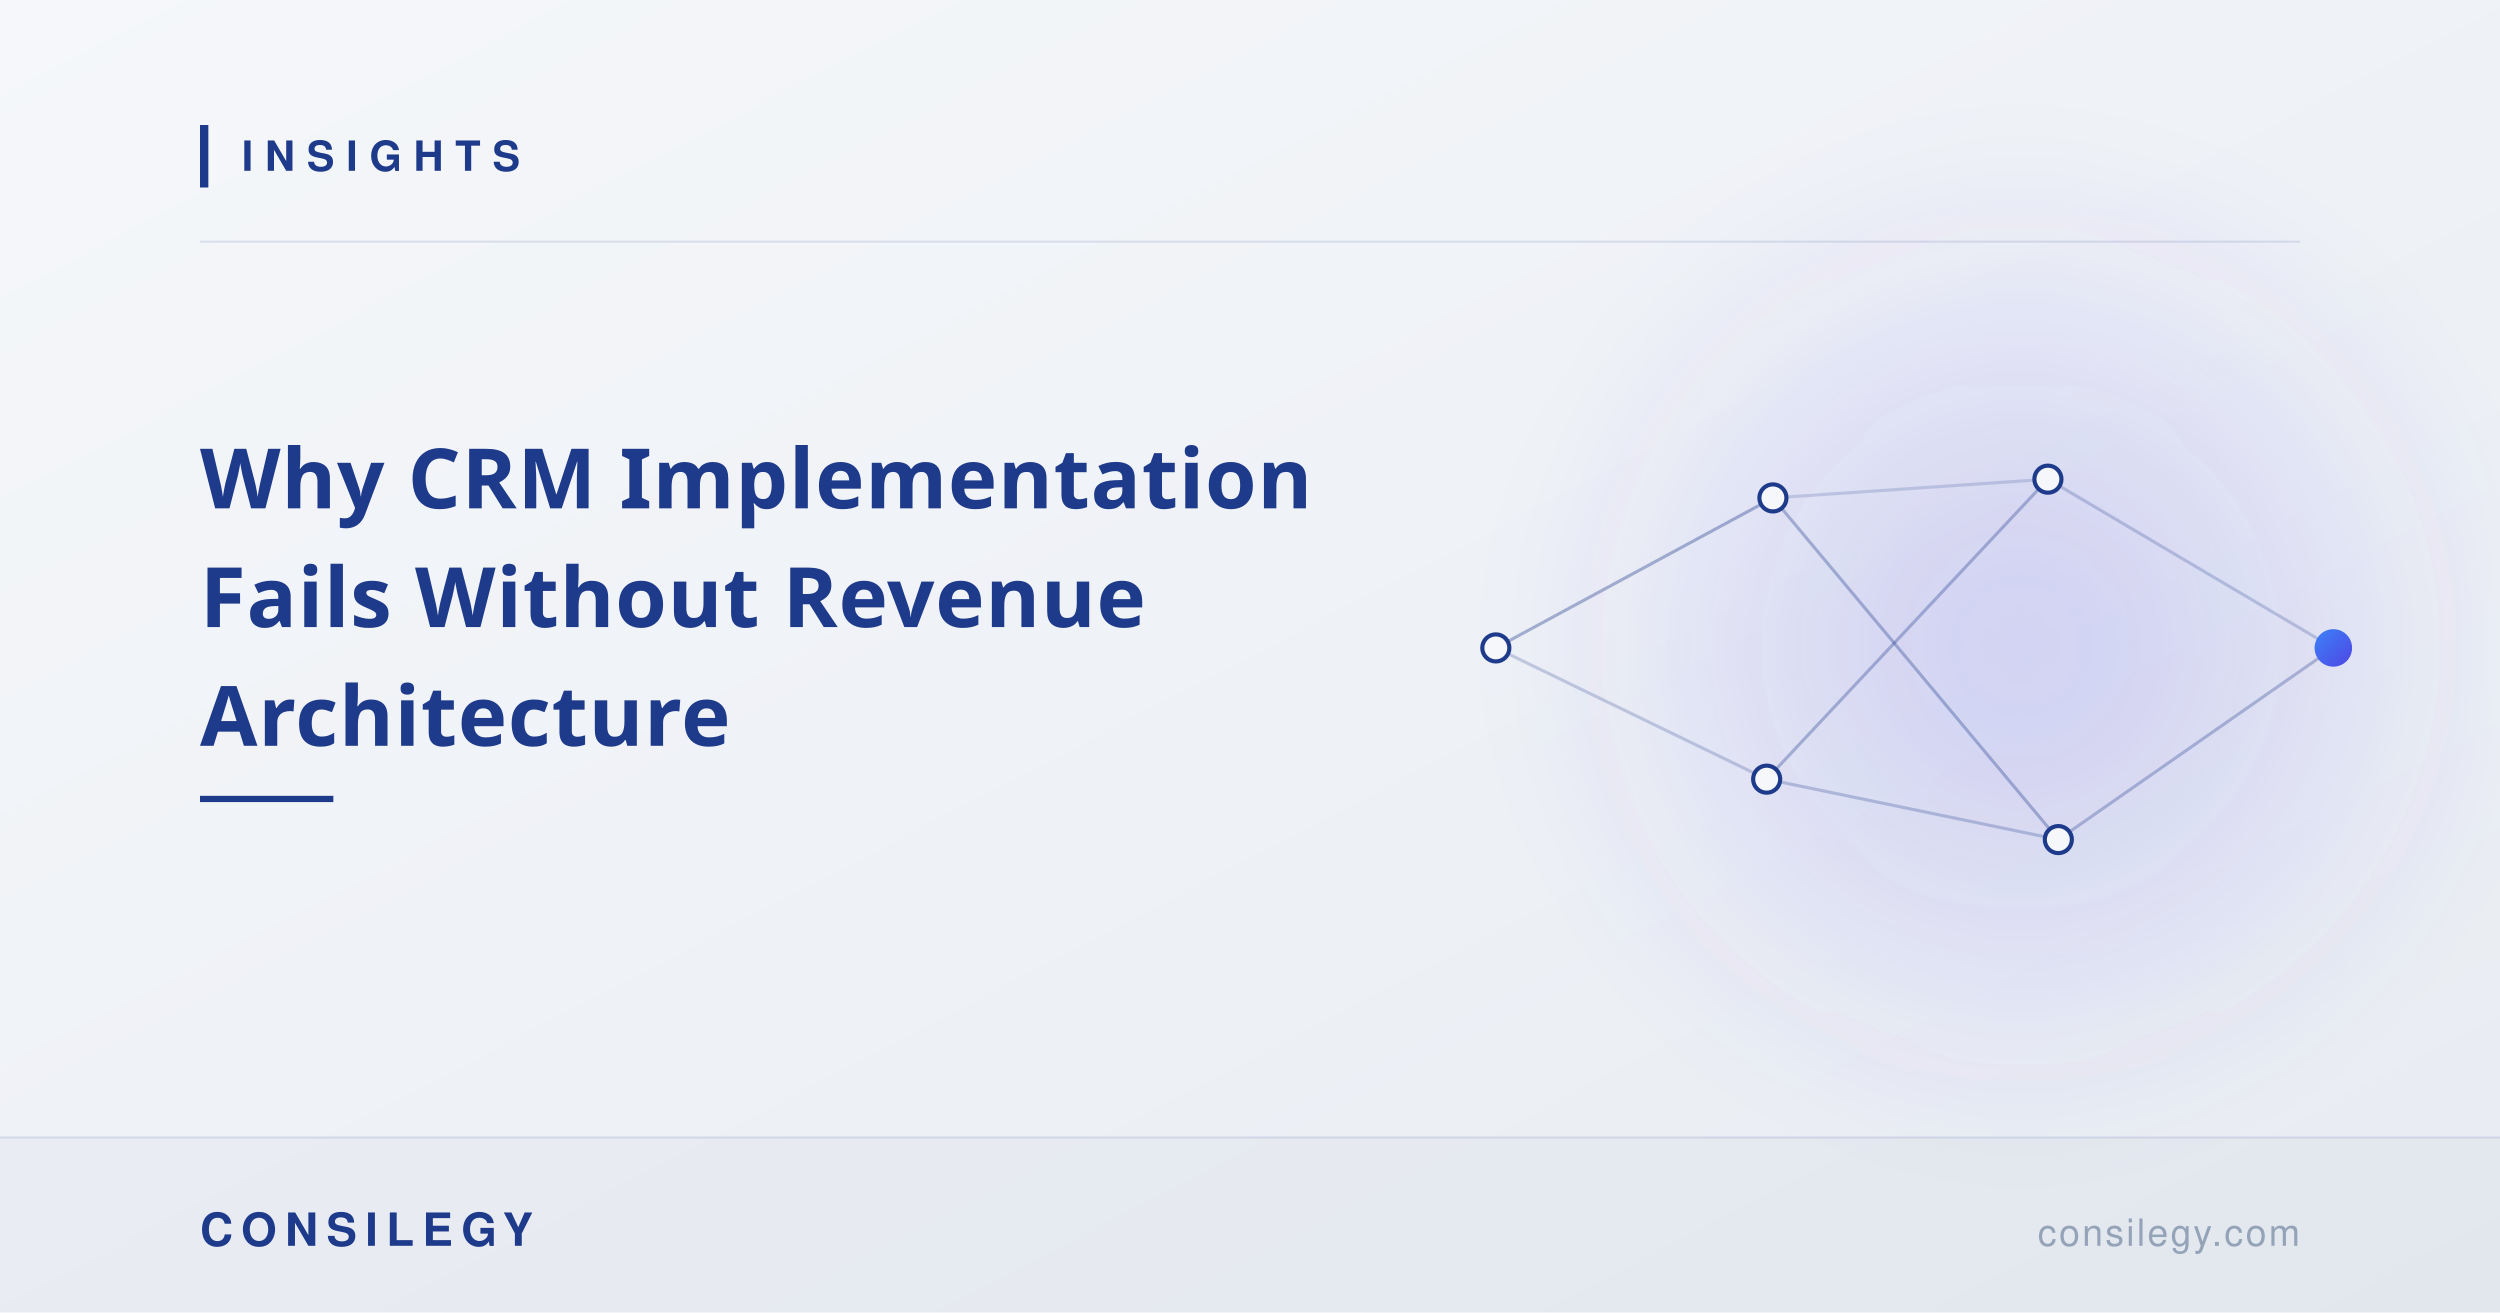
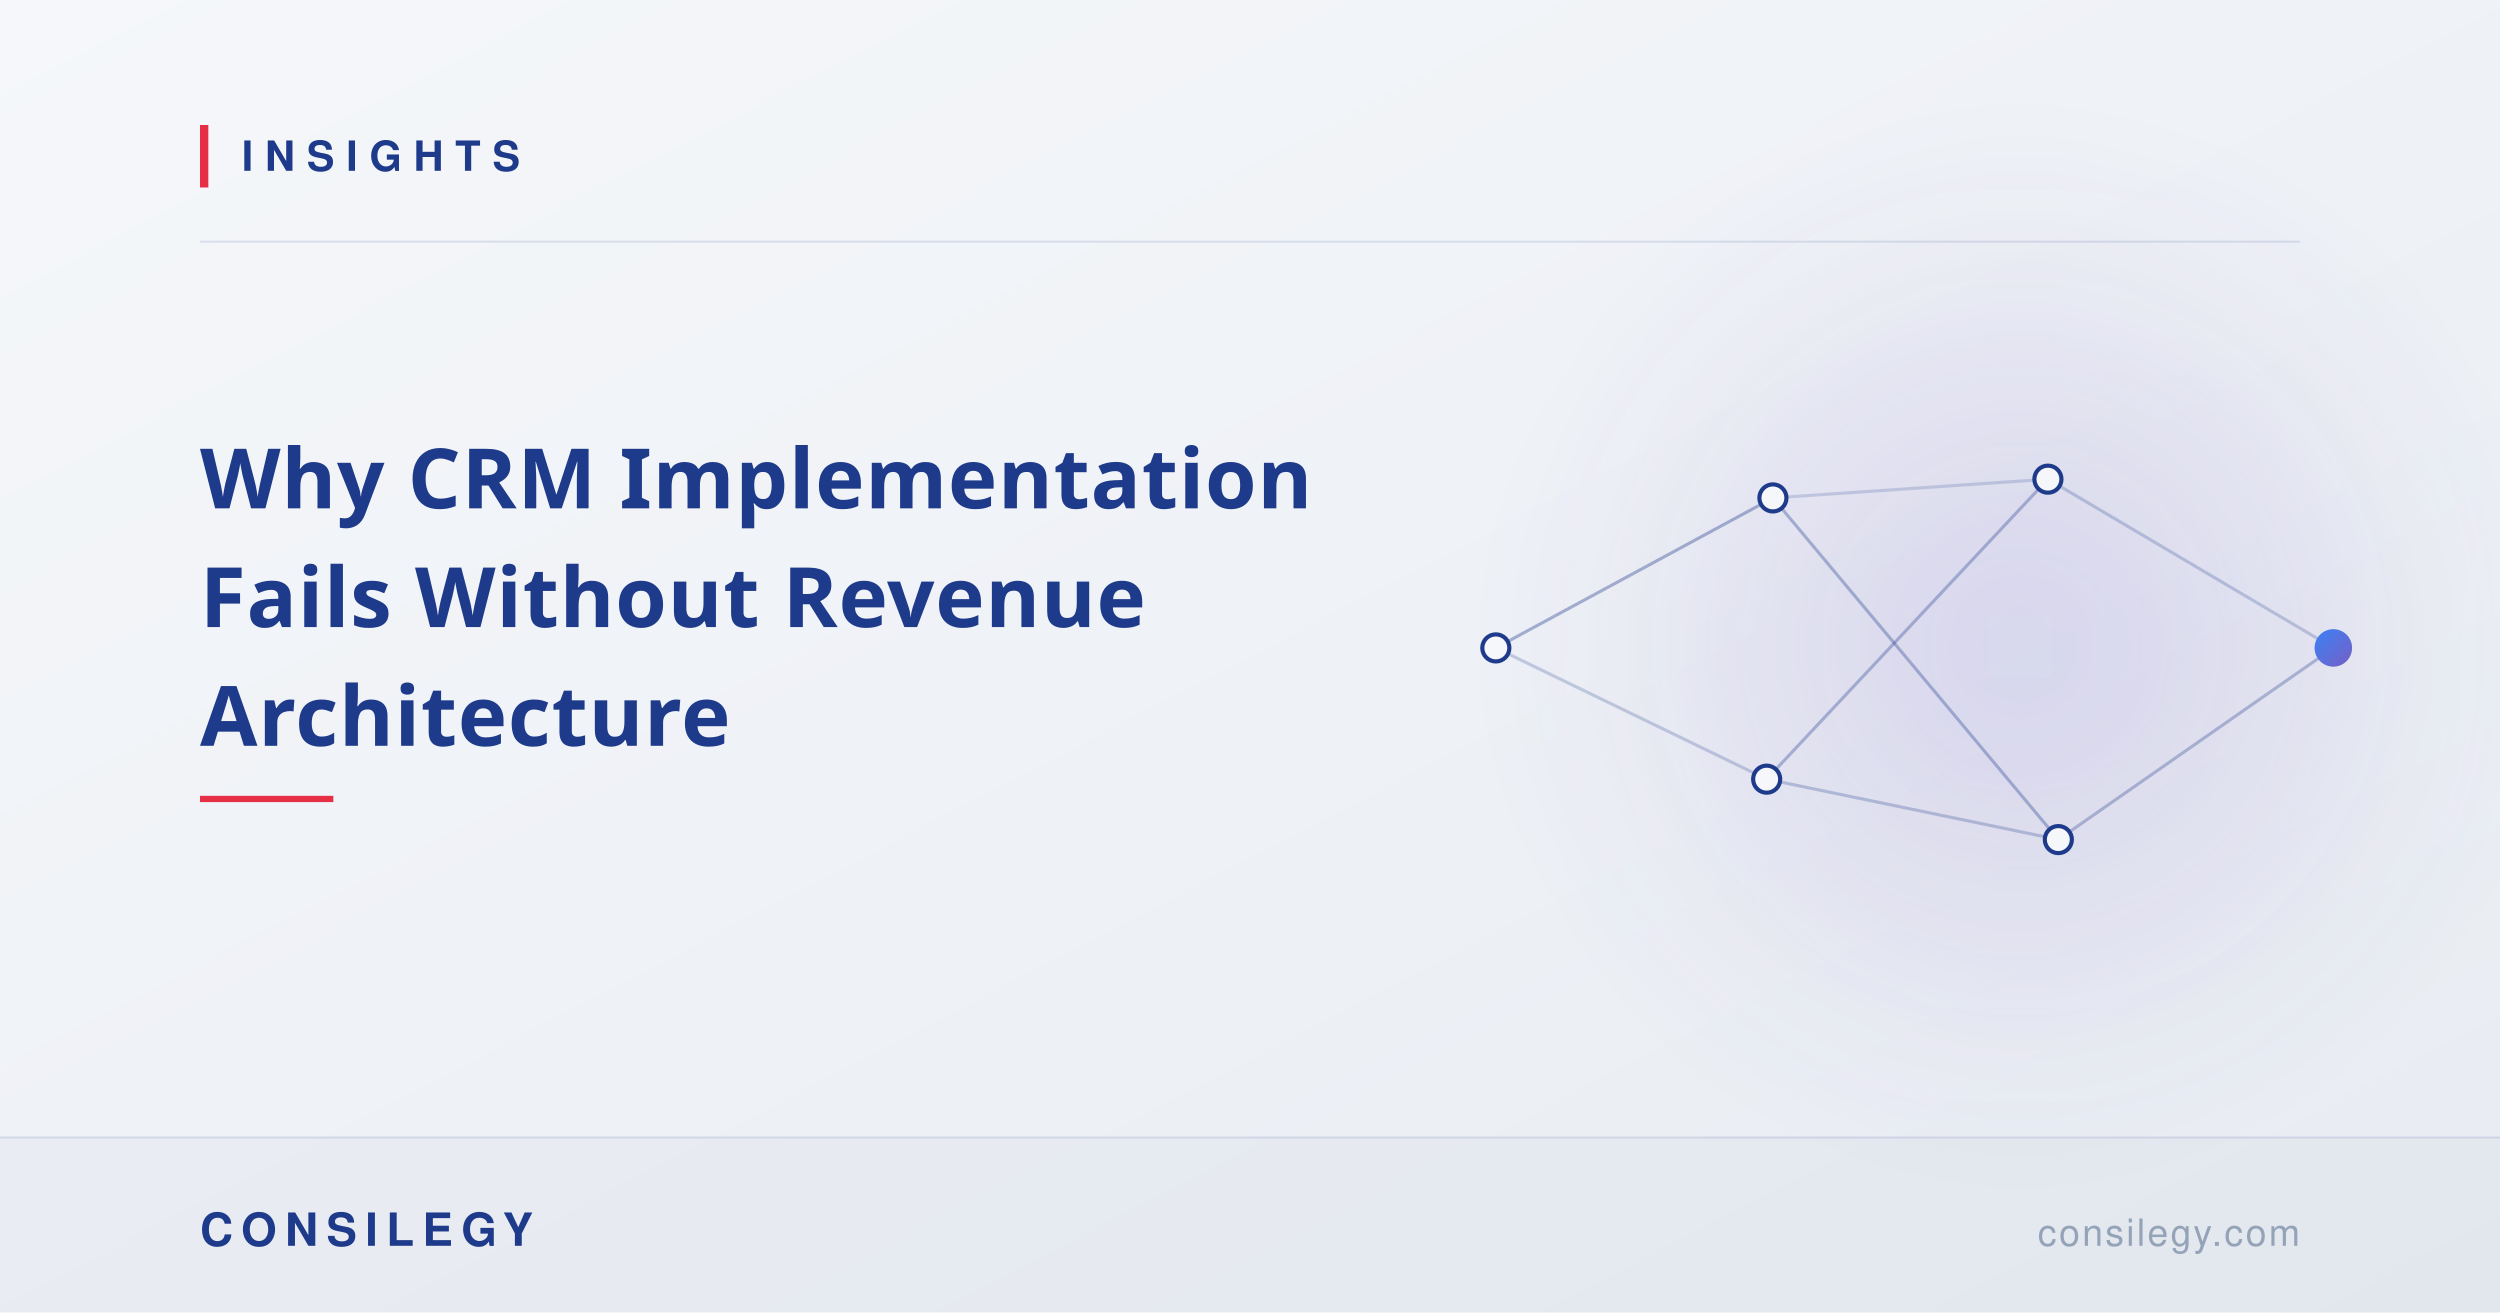
<svg xmlns="http://www.w3.org/2000/svg" viewBox="0 0 1200 630" width="1200" height="630">
  <defs>
    <linearGradient id="bg" x1="0%" y1="0%" x2="100%" y2="100%">
      <stop offset="0%" stop-color="#F5F7FA" />
      <stop offset="100%" stop-color="#E8ECF2" />
    </linearGradient>
    <linearGradient id="bi" x1="0%" y1="0%" x2="100%" y2="100%">
      <stop offset="0%" stop-color="#3B82F6" />
-       <stop offset="100%" stop-color="#4F46E5" />
+       <stop offset="100%" stop-color="#765FC4" />
    </linearGradient>
    <radialGradient id="glow" cx="50%" cy="50%" r="50%">
-       <stop offset="0%" stop-color="#4F46E5" stop-opacity="0.20" />
-       <stop offset="100%" stop-color="#4F46E5" stop-opacity="0" />
+       <stop offset="0%" stop-color="#765FC4" stop-opacity="0.20" />
+       <stop offset="100%" stop-color="#765FC4" stop-opacity="0" />
    </radialGradient>
    <filter id="soft" x="-60%" y="-60%" width="220%" height="220%">
      <feGaussianBlur stdDeviation="26" />
    </filter>
  </defs>
  <rect width="1200" height="630" fill="url(#bg)" />
  <circle cx="970" cy="310" r="240" fill="url(#glow)" filter="url(#soft)" />
  <line x1="718" y1="311" x2="851" y2="239" stroke="#1E3A8A" stroke-opacity="0.36" stroke-width="1.5" />
  <line x1="718" y1="311" x2="848" y2="374" stroke="#1E3A8A" stroke-opacity="0.22" stroke-width="1.5" />
  <line x1="851" y1="239" x2="983" y2="230" stroke="#1E3A8A" stroke-opacity="0.18" stroke-width="1.5" />
  <line x1="851" y1="239" x2="988" y2="403" stroke="#1E3A8A" stroke-opacity="0.33" stroke-width="1.5" />
  <line x1="848" y1="374" x2="983" y2="230" stroke="#1E3A8A" stroke-opacity="0.32" stroke-width="1.5" />
  <line x1="848" y1="374" x2="988" y2="403" stroke="#1E3A8A" stroke-opacity="0.25" stroke-width="1.5" />
  <line x1="983" y1="230" x2="1120" y2="311" stroke="#1E3A8A" stroke-opacity="0.23" stroke-width="1.5" />
  <line x1="988" y1="403" x2="1120" y2="311" stroke="#1E3A8A" stroke-opacity="0.30" stroke-width="1.5" />
  <circle cx="718" cy="311" r="6.5" fill="#F5F7FA" stroke="#1E3A8A" stroke-width="2" />
  <circle cx="851" cy="239" r="6.5" fill="#F5F7FA" stroke="#1E3A8A" stroke-width="2" />
  <circle cx="848" cy="374" r="6.5" fill="#F5F7FA" stroke="#1E3A8A" stroke-width="2" />
  <circle cx="983" cy="230" r="6.5" fill="#F5F7FA" stroke="#1E3A8A" stroke-width="2" />
  <circle cx="988" cy="403" r="6.5" fill="#F5F7FA" stroke="#1E3A8A" stroke-width="2" />
  <circle cx="1120" cy="311" r="9" fill="url(#bi)" />
-   <rect x="96" y="60" width="4" height="30" fill="#1E3A8A" />
+   <rect x="96" y="60" width="4" height="30" fill="#E62E45" />
  <text x="116" y="82" font-family="'Helvetica Neue',Helvetica,Arial,sans-serif" font-size="20" font-weight="600" fill="#1E3A8A" letter-spacing="0.28em">INSIGHTS</text>
  <line x1="96" y1="116" x2="1104" y2="116" stroke="#1E3A8A" stroke-opacity="0.12" stroke-width="1" />
  <text x="96" y="244" font-family="'Hiragino Sans','Hiragino Kaku Gothic ProN',system-ui,sans-serif" font-size="40" font-weight="600" fill="#1E3A8A" letter-spacing="0.01em">Why CRM Implementation</text>
  <text x="96" y="301" font-family="'Hiragino Sans','Hiragino Kaku Gothic ProN',system-ui,sans-serif" font-size="40" font-weight="600" fill="#1E3A8A" letter-spacing="0.01em">Fails Without Revenue</text>
  <text x="96" y="358" font-family="'Hiragino Sans','Hiragino Kaku Gothic ProN',system-ui,sans-serif" font-size="40" font-weight="600" fill="#1E3A8A" letter-spacing="0.01em">Architecture</text>
-   <rect x="96" y="382" width="64" height="3" fill="#1E3A8A" />
+   <rect x="96" y="382" width="64" height="3" fill="#E62E45" />
  <rect x="0" y="546" width="1200" height="84" fill="#1E3A8A" fill-opacity="0.035" />
  <line x1="0" y1="546" x2="1200" y2="546" stroke="#1E3A8A" stroke-opacity="0.12" stroke-width="1" />
  <text x="96" y="598" font-family="'Helvetica Neue',Helvetica,Arial,sans-serif" font-size="22" font-weight="600" fill="#1E3A8A" letter-spacing="0.18em">CONSILEGY</text>
  <text x="1104" y="598" text-anchor="end" font-family="'Helvetica Neue',Helvetica,Arial,sans-serif" font-size="18" font-weight="400" fill="#94A3B8" letter-spacing="0.06em">consilegy.com</text>
</svg>
